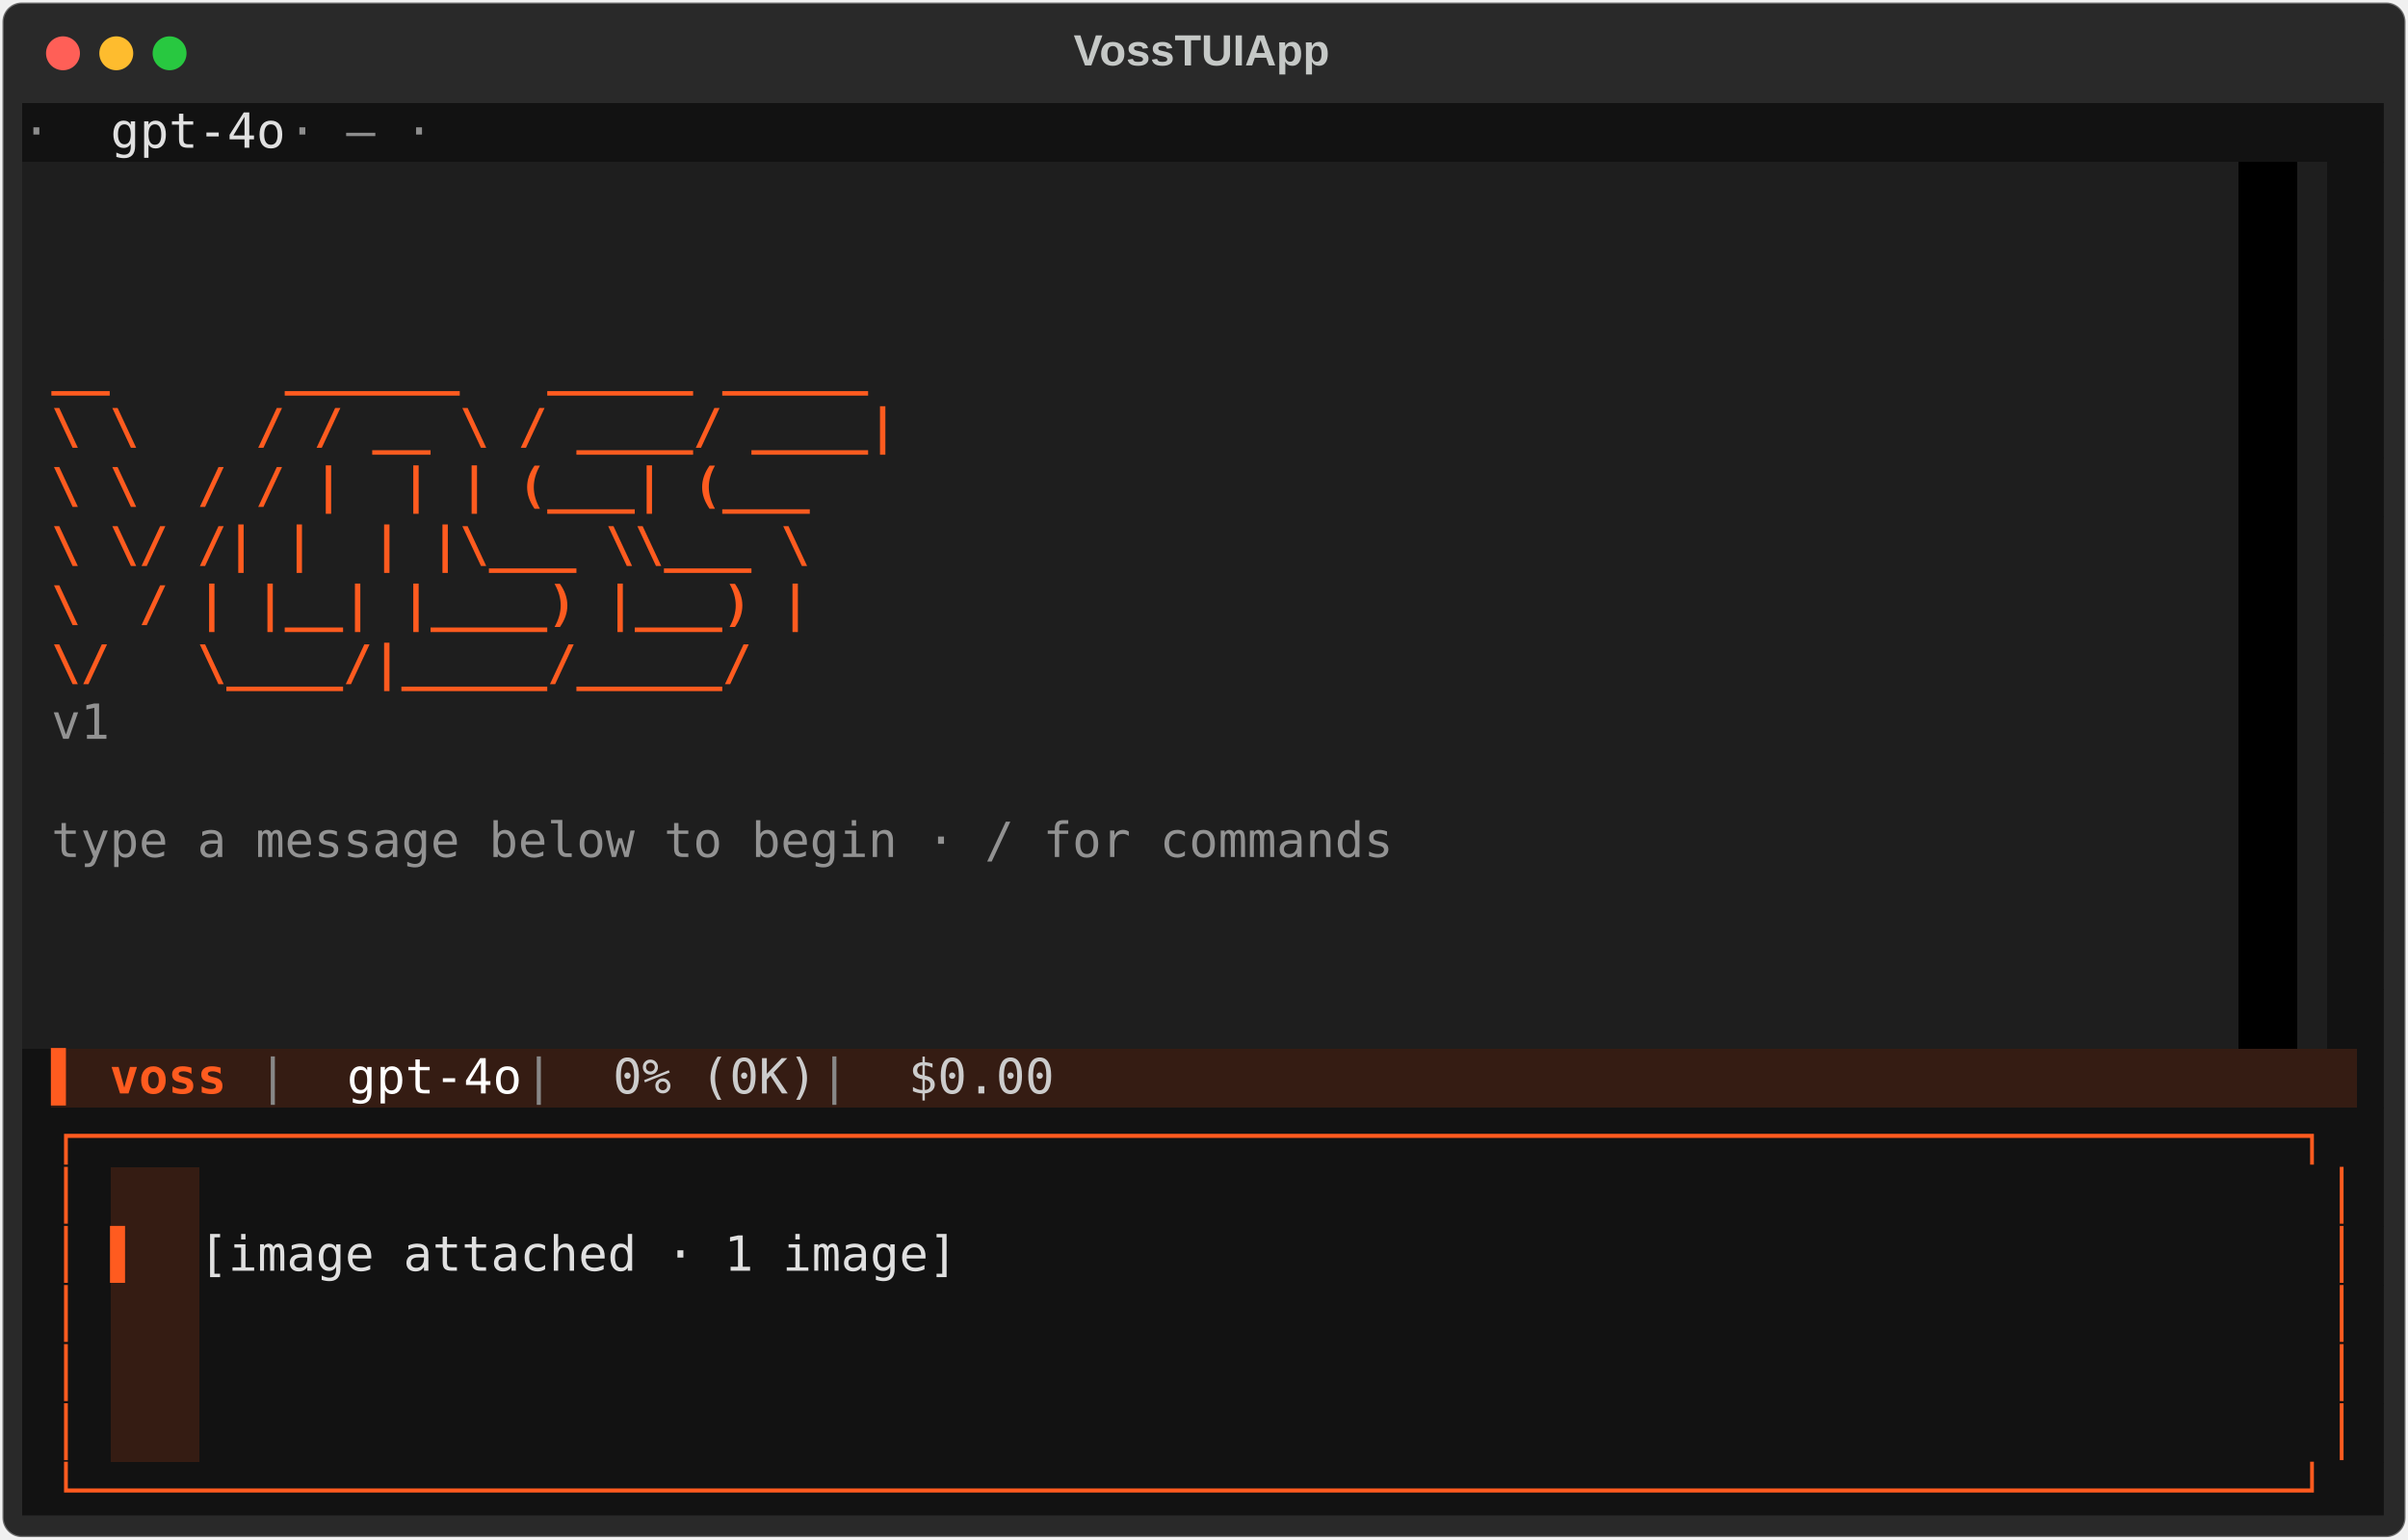
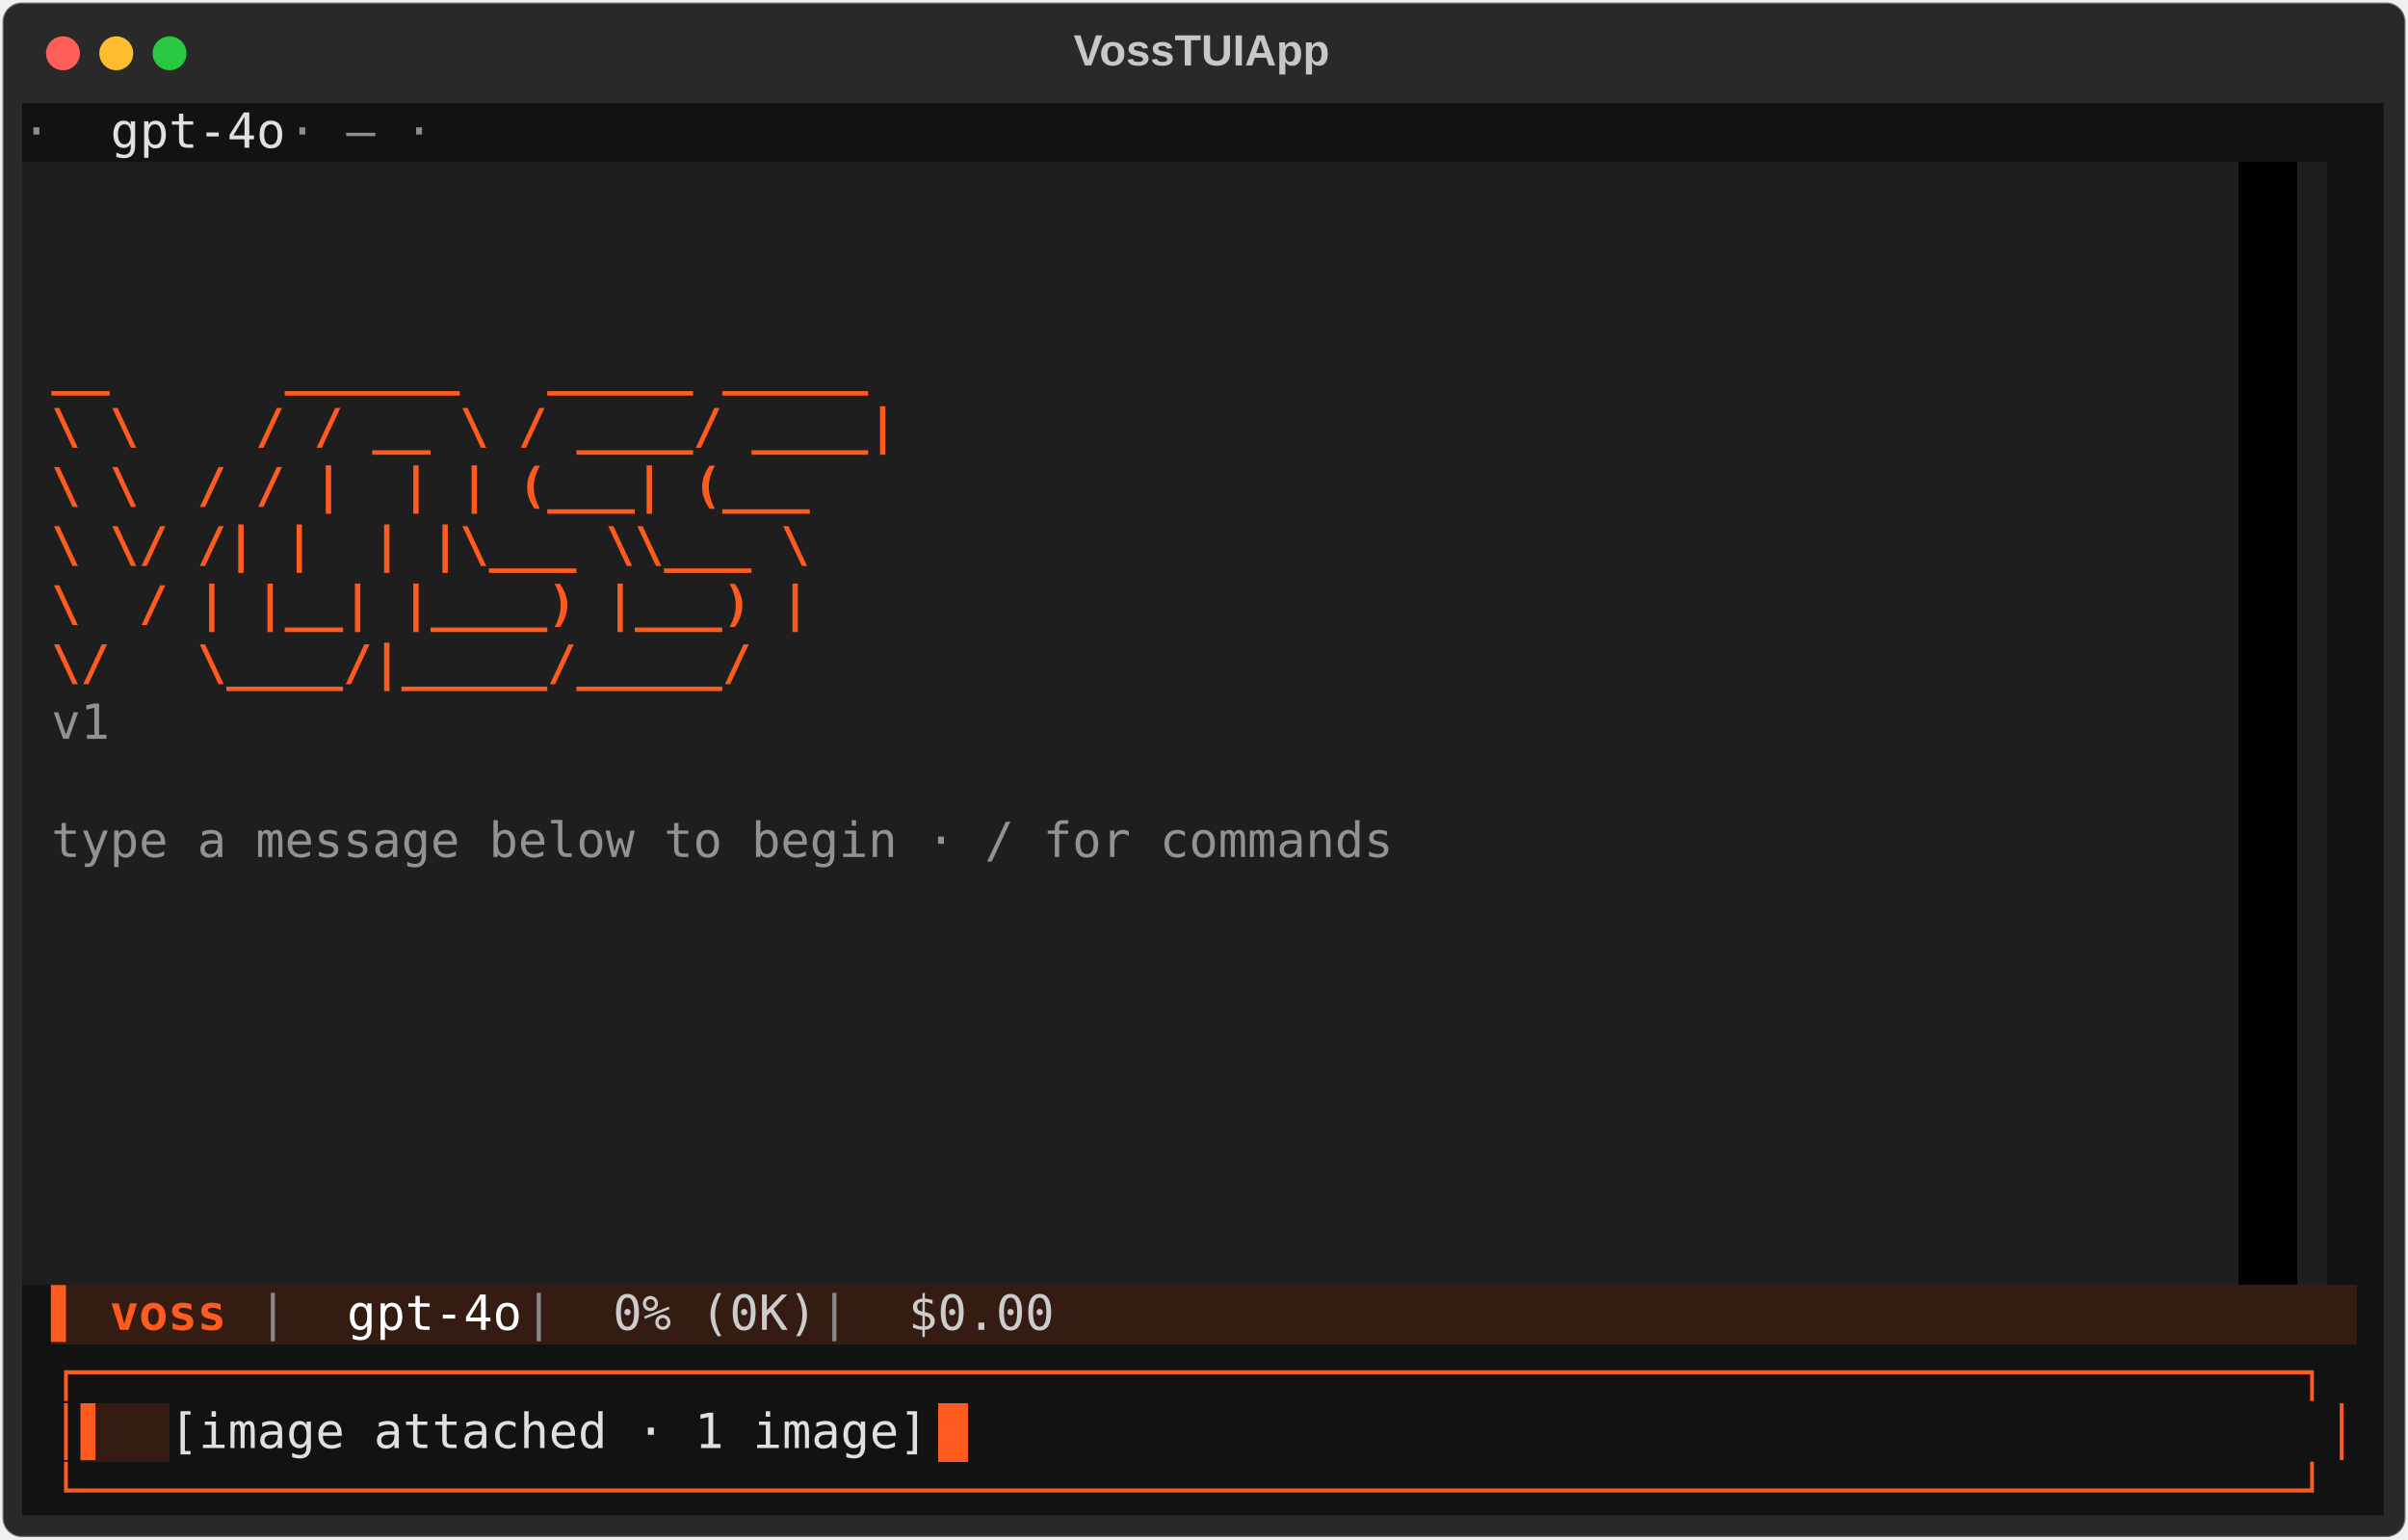
<svg xmlns="http://www.w3.org/2000/svg" class="rich-terminal" viewBox="0 0 994 635.6">
  <style>

    @font-face {
        font-family: "Fira Code";
        src: local("FiraCode-Regular"),
                url("https://cdnjs.cloudflare.com/ajax/libs/firacode/6.2.0/woff2/FiraCode-Regular.woff2") format("woff2"),
                url("https://cdnjs.cloudflare.com/ajax/libs/firacode/6.2.0/woff/FiraCode-Regular.woff") format("woff");
        font-style: normal;
        font-weight: 400;
    }
    @font-face {
        font-family: "Fira Code";
        src: local("FiraCode-Bold"),
                url("https://cdnjs.cloudflare.com/ajax/libs/firacode/6.2.0/woff2/FiraCode-Bold.woff2") format("woff2"),
                url("https://cdnjs.cloudflare.com/ajax/libs/firacode/6.2.0/woff/FiraCode-Bold.woff") format("woff");
        font-style: bold;
        font-weight: 700;
    }

    .terminal-matrix {
        font-family: Fira Code, monospace;
        font-size: 20px;
        line-height: 24.4px;
        font-variant-east-asian: full-width;
    }

    .terminal-title {
        font-size: 18px;
        font-weight: bold;
        font-family: arial;
    }

    .terminal-r1 { fill: #8d8d8d }
.terminal-r2 { fill: #e0e0e0 }
.terminal-r3 { fill: #c5c8c6 }
.terminal-r4 { fill: #ff5b1f;font-weight: bold }
.terminal-r5 { fill: #929292 }
.terminal-r6 { fill: #888888 }
.terminal-r7 { fill: #ffffff }
.terminal-r8 { fill: #cccccc }
.terminal-r9 { fill: #ff5b1f }
+ .terminal-r10 { fill: #121212 }
    </style>
  <defs>
    <clipPath id="terminal-clip-terminal">
      <rect x="0" y="0" width="975.0" height="584.6" />
    </clipPath>
    <clipPath id="terminal-line-0">
      <rect x="0" y="1.5" width="976" height="24.65" />
    </clipPath>
    <clipPath id="terminal-line-1">
      <rect x="0" y="25.9" width="976" height="24.65" />
    </clipPath>
    <clipPath id="terminal-line-2">
      <rect x="0" y="50.3" width="976" height="24.65" />
    </clipPath>
    <clipPath id="terminal-line-3">
      <rect x="0" y="74.7" width="976" height="24.65" />
    </clipPath>
    <clipPath id="terminal-line-4">
      <rect x="0" y="99.1" width="976" height="24.65" />
    </clipPath>
    <clipPath id="terminal-line-5">
      <rect x="0" y="123.5" width="976" height="24.65" />
    </clipPath>
    <clipPath id="terminal-line-6">
      <rect x="0" y="147.9" width="976" height="24.65" />
    </clipPath>
    <clipPath id="terminal-line-7">
      <rect x="0" y="172.3" width="976" height="24.65" />
    </clipPath>
    <clipPath id="terminal-line-8">
      <rect x="0" y="196.7" width="976" height="24.65" />
    </clipPath>
    <clipPath id="terminal-line-9">
      <rect x="0" y="221.1" width="976" height="24.65" />
    </clipPath>
    <clipPath id="terminal-line-10">
      <rect x="0" y="245.5" width="976" height="24.65" />
    </clipPath>
    <clipPath id="terminal-line-11">
      <rect x="0" y="269.9" width="976" height="24.65" />
    </clipPath>
    <clipPath id="terminal-line-12">
      <rect x="0" y="294.3" width="976" height="24.65" />
    </clipPath>
    <clipPath id="terminal-line-13">
      <rect x="0" y="318.7" width="976" height="24.65" />
    </clipPath>
    <clipPath id="terminal-line-14">
      <rect x="0" y="343.1" width="976" height="24.65" />
    </clipPath>
    <clipPath id="terminal-line-15">
      <rect x="0" y="367.5" width="976" height="24.65" />
    </clipPath>
    <clipPath id="terminal-line-16">
      <rect x="0" y="391.9" width="976" height="24.65" />
    </clipPath>
    <clipPath id="terminal-line-17">
      <rect x="0" y="416.3" width="976" height="24.65" />
    </clipPath>
    <clipPath id="terminal-line-18">
      <rect x="0" y="440.7" width="976" height="24.65" />
    </clipPath>
    <clipPath id="terminal-line-19">
      <rect x="0" y="465.1" width="976" height="24.65" />
    </clipPath>
    <clipPath id="terminal-line-20">
      <rect x="0" y="489.5" width="976" height="24.65" />
    </clipPath>
    <clipPath id="terminal-line-21">
      <rect x="0" y="513.9" width="976" height="24.65" />
    </clipPath>
    <clipPath id="terminal-line-22">
      <rect x="0" y="538.3" width="976" height="24.65" />
    </clipPath>
  </defs>
  <rect fill="#292929" stroke="rgba(255,255,255,0.35)" stroke-width="1" x="1" y="1" width="992" height="633.6" rx="8" />
  <text class="terminal-title" fill="#c5c8c6" text-anchor="middle" x="496" y="27">VossTUIApp</text>
  <g transform="translate(26,22)">
    <circle cx="0" cy="0" r="7" fill="#ff5f57" />
    <circle cx="22" cy="0" r="7" fill="#febc2e" />
    <circle cx="44" cy="0" r="7" fill="#28c840" />
  </g>
  <g transform="translate(9, 41)" clip-path="url(#terminal-clip-terminal)">
    <rect fill="#121212" x="0" y="1.5" width="36.6" height="24.65" shape-rendering="crispEdges" />
    <rect fill="#121212" x="36.6" y="1.5" width="73.2" height="24.65" shape-rendering="crispEdges" />
    <rect fill="#121212" x="109.8" y="1.5" width="85.4" height="24.65" shape-rendering="crispEdges" />
    <rect fill="#121212" x="195.2" y="1.5" width="780.8" height="24.65" shape-rendering="crispEdges" />
    <rect fill="#1e1e1e" x="0" y="25.9" width="12.2" height="24.65" shape-rendering="crispEdges" />
    <rect fill="#1e1e1e" x="12.2" y="25.9" width="902.8" height="24.65" shape-rendering="crispEdges" />
    <rect fill="#000000" x="915" y="25.9" width="24.4" height="24.65" shape-rendering="crispEdges" />
    <rect fill="#1e1e1e" x="939.4" y="25.9" width="12.2" height="24.65" shape-rendering="crispEdges" />
    <rect fill="#121212" x="951.6" y="25.9" width="24.4" height="24.65" shape-rendering="crispEdges" />
    <rect fill="#1e1e1e" x="0" y="50.3" width="12.2" height="24.65" shape-rendering="crispEdges" />
    <rect fill="#1e1e1e" x="12.2" y="50.3" width="902.8" height="24.65" shape-rendering="crispEdges" />
    <rect fill="#000000" x="915" y="50.3" width="24.4" height="24.65" shape-rendering="crispEdges" />
    <rect fill="#1e1e1e" x="939.4" y="50.3" width="12.2" height="24.65" shape-rendering="crispEdges" />
    <rect fill="#121212" x="951.6" y="50.3" width="24.4" height="24.65" shape-rendering="crispEdges" />
    <rect fill="#1e1e1e" x="0" y="74.7" width="12.2" height="24.65" shape-rendering="crispEdges" />
    <rect fill="#1e1e1e" x="12.2" y="74.7" width="902.8" height="24.65" shape-rendering="crispEdges" />
    <rect fill="#000000" x="915" y="74.7" width="24.4" height="24.65" shape-rendering="crispEdges" />
    <rect fill="#1e1e1e" x="939.4" y="74.7" width="12.2" height="24.65" shape-rendering="crispEdges" />
    <rect fill="#121212" x="951.6" y="74.7" width="24.4" height="24.65" shape-rendering="crispEdges" />
    <rect fill="#1e1e1e" x="0" y="99.1" width="12.2" height="24.65" shape-rendering="crispEdges" />
    <rect fill="#1e1e1e" x="12.2" y="99.1" width="658.8" height="24.65" shape-rendering="crispEdges" />
    <rect fill="#1e1e1e" x="671" y="99.1" width="244" height="24.65" shape-rendering="crispEdges" />
    <rect fill="#000000" x="915" y="99.1" width="24.4" height="24.65" shape-rendering="crispEdges" />
    <rect fill="#1e1e1e" x="939.4" y="99.1" width="12.2" height="24.65" shape-rendering="crispEdges" />
    <rect fill="#121212" x="951.6" y="99.1" width="24.4" height="24.65" shape-rendering="crispEdges" />
    <rect fill="#1e1e1e" x="0" y="123.5" width="12.2" height="24.65" shape-rendering="crispEdges" />
    <rect fill="#1e1e1e" x="12.2" y="123.5" width="658.8" height="24.65" shape-rendering="crispEdges" />
    <rect fill="#1e1e1e" x="671" y="123.5" width="244" height="24.65" shape-rendering="crispEdges" />
    <rect fill="#000000" x="915" y="123.5" width="24.4" height="24.65" shape-rendering="crispEdges" />
    <rect fill="#1e1e1e" x="939.4" y="123.5" width="12.2" height="24.65" shape-rendering="crispEdges" />
    <rect fill="#121212" x="951.6" y="123.5" width="24.4" height="24.65" shape-rendering="crispEdges" />
    <rect fill="#1e1e1e" x="0" y="147.9" width="12.2" height="24.65" shape-rendering="crispEdges" />
    <rect fill="#1e1e1e" x="12.2" y="147.9" width="646.6" height="24.65" shape-rendering="crispEdges" />
    <rect fill="#1e1e1e" x="658.8" y="147.9" width="256.2" height="24.65" shape-rendering="crispEdges" />
    <rect fill="#000000" x="915" y="147.9" width="24.4" height="24.65" shape-rendering="crispEdges" />
    <rect fill="#1e1e1e" x="939.4" y="147.9" width="12.2" height="24.65" shape-rendering="crispEdges" />
    <rect fill="#121212" x="951.6" y="147.9" width="24.4" height="24.65" shape-rendering="crispEdges" />
    <rect fill="#1e1e1e" x="0" y="172.3" width="12.2" height="24.65" shape-rendering="crispEdges" />
    <rect fill="#1e1e1e" x="12.2" y="172.3" width="658.8" height="24.65" shape-rendering="crispEdges" />
    <rect fill="#1e1e1e" x="671" y="172.3" width="244" height="24.65" shape-rendering="crispEdges" />
    <rect fill="#000000" x="915" y="172.3" width="24.4" height="24.65" shape-rendering="crispEdges" />
    <rect fill="#1e1e1e" x="939.4" y="172.3" width="12.2" height="24.65" shape-rendering="crispEdges" />
    <rect fill="#121212" x="951.6" y="172.3" width="24.4" height="24.65" shape-rendering="crispEdges" />
    <rect fill="#1e1e1e" x="0" y="196.7" width="12.2" height="24.65" shape-rendering="crispEdges" />
    <rect fill="#1e1e1e" x="12.2" y="196.7" width="658.8" height="24.65" shape-rendering="crispEdges" />
    <rect fill="#1e1e1e" x="671" y="196.7" width="244" height="24.65" shape-rendering="crispEdges" />
    <rect fill="#000000" x="915" y="196.7" width="24.4" height="24.65" shape-rendering="crispEdges" />
    <rect fill="#1e1e1e" x="939.4" y="196.7" width="12.2" height="24.65" shape-rendering="crispEdges" />
    <rect fill="#121212" x="951.6" y="196.7" width="24.4" height="24.65" shape-rendering="crispEdges" />
    <rect fill="#1e1e1e" x="0" y="221.1" width="12.2" height="24.65" shape-rendering="crispEdges" />
    <rect fill="#1e1e1e" x="12.2" y="221.1" width="658.8" height="24.65" shape-rendering="crispEdges" />
    <rect fill="#1e1e1e" x="671" y="221.1" width="244" height="24.65" shape-rendering="crispEdges" />
    <rect fill="#000000" x="915" y="221.1" width="24.4" height="24.65" shape-rendering="crispEdges" />
    <rect fill="#1e1e1e" x="939.4" y="221.1" width="12.2" height="24.65" shape-rendering="crispEdges" />
    <rect fill="#121212" x="951.6" y="221.1" width="24.4" height="24.65" shape-rendering="crispEdges" />
    <rect fill="#1e1e1e" x="0" y="245.5" width="12.2" height="24.65" shape-rendering="crispEdges" />
    <rect fill="#1e1e1e" x="12.2" y="245.5" width="500.2" height="24.65" shape-rendering="crispEdges" />
    <rect fill="#1e1e1e" x="512.4" y="245.5" width="402.6" height="24.65" shape-rendering="crispEdges" />
    <rect fill="#000000" x="915" y="245.5" width="24.4" height="24.65" shape-rendering="crispEdges" />
    <rect fill="#1e1e1e" x="939.4" y="245.5" width="12.2" height="24.65" shape-rendering="crispEdges" />
    <rect fill="#121212" x="951.6" y="245.5" width="24.4" height="24.65" shape-rendering="crispEdges" />
    <rect fill="#1e1e1e" x="0" y="269.9" width="12.2" height="24.65" shape-rendering="crispEdges" />
    <rect fill="#1e1e1e" x="12.2" y="269.9" width="902.8" height="24.65" shape-rendering="crispEdges" />
    <rect fill="#000000" x="915" y="269.9" width="24.4" height="24.65" shape-rendering="crispEdges" />
    <rect fill="#1e1e1e" x="939.4" y="269.9" width="12.2" height="24.65" shape-rendering="crispEdges" />
    <rect fill="#121212" x="951.6" y="269.9" width="24.4" height="24.65" shape-rendering="crispEdges" />
    <rect fill="#1e1e1e" x="0" y="294.3" width="12.2" height="24.65" shape-rendering="crispEdges" />
    <rect fill="#1e1e1e" x="12.2" y="294.3" width="768.6" height="24.65" shape-rendering="crispEdges" />
    <rect fill="#1e1e1e" x="780.8" y="294.3" width="134.2" height="24.65" shape-rendering="crispEdges" />
    <rect fill="#000000" x="915" y="294.3" width="24.4" height="24.65" shape-rendering="crispEdges" />
    <rect fill="#1e1e1e" x="939.4" y="294.3" width="12.2" height="24.65" shape-rendering="crispEdges" />
    <rect fill="#121212" x="951.6" y="294.3" width="24.4" height="24.65" shape-rendering="crispEdges" />
    <rect fill="#1e1e1e" x="0" y="318.7" width="12.2" height="24.65" shape-rendering="crispEdges" />
    <rect fill="#1e1e1e" x="12.2" y="318.7" width="902.8" height="24.65" shape-rendering="crispEdges" />
    <rect fill="#000000" x="915" y="318.7" width="24.4" height="24.65" shape-rendering="crispEdges" />
    <rect fill="#1e1e1e" x="939.4" y="318.7" width="12.2" height="24.65" shape-rendering="crispEdges" />
    <rect fill="#121212" x="951.6" y="318.7" width="24.4" height="24.65" shape-rendering="crispEdges" />
    <rect fill="#1e1e1e" x="0" y="343.1" width="12.2" height="24.65" shape-rendering="crispEdges" />
    <rect fill="#1e1e1e" x="12.2" y="343.1" width="902.8" height="24.65" shape-rendering="crispEdges" />
    <rect fill="#000000" x="915" y="343.1" width="24.4" height="24.65" shape-rendering="crispEdges" />
    <rect fill="#1e1e1e" x="939.4" y="343.1" width="12.2" height="24.65" shape-rendering="crispEdges" />
    <rect fill="#121212" x="951.6" y="343.1" width="24.4" height="24.65" shape-rendering="crispEdges" />
    <rect fill="#1e1e1e" x="0" y="367.5" width="12.2" height="24.65" shape-rendering="crispEdges" />
    <rect fill="#1e1e1e" x="12.2" y="367.5" width="902.8" height="24.65" shape-rendering="crispEdges" />
    <rect fill="#000000" x="915" y="367.5" width="24.4" height="24.65" shape-rendering="crispEdges" />
    <rect fill="#1e1e1e" x="939.4" y="367.5" width="12.2" height="24.65" shape-rendering="crispEdges" />
    <rect fill="#121212" x="951.6" y="367.5" width="24.4" height="24.65" shape-rendering="crispEdges" />
-     <rect fill="#121212" x="0" y="391.9" width="12.2" height="24.65" shape-rendering="crispEdges" />
-     <rect fill="#351c13" x="12.2" y="391.9" width="85.4" height="24.65" shape-rendering="crispEdges" />
-     <rect fill="#351c13" x="97.6" y="391.9" width="36.6" height="24.65" shape-rendering="crispEdges" />
-     <rect fill="#351c13" x="134.2" y="391.9" width="73.2" height="24.65" shape-rendering="crispEdges" />
-     <rect fill="#351c13" x="207.4" y="391.9" width="36.6" height="24.65" shape-rendering="crispEdges" />
-     <rect fill="#351c13" x="244" y="391.9" width="85.4" height="24.65" shape-rendering="crispEdges" />
-     <rect fill="#351c13" x="329.4" y="391.9" width="36.6" height="24.65" shape-rendering="crispEdges" />
-     <rect fill="#351c13" x="366" y="391.9" width="61" height="24.65" shape-rendering="crispEdges" />
-     <rect fill="#351c13" x="427" y="391.9" width="536.8" height="24.65" shape-rendering="crispEdges" />
-     <rect fill="#121212" x="963.8" y="391.9" width="12.2" height="24.65" shape-rendering="crispEdges" />
-     <rect fill="#121212" x="0" y="416.3" width="12.2" height="24.65" shape-rendering="crispEdges" />
-     <rect fill="#121212" x="12.2" y="416.3" width="951.6" height="24.65" shape-rendering="crispEdges" />
-     <rect fill="#121212" x="963.8" y="416.3" width="12.2" height="24.65" shape-rendering="crispEdges" />
-     <rect fill="#121212" x="0" y="440.7" width="12.2" height="24.65" shape-rendering="crispEdges" />
-     <rect fill="#121212" x="12.2" y="440.7" width="12.2" height="24.65" shape-rendering="crispEdges" />
-     <rect fill="#121212" x="24.4" y="440.7" width="12.2" height="24.65" shape-rendering="crispEdges" />
-     <rect fill="#351c13" x="36.6" y="440.7" width="36.6" height="24.65" shape-rendering="crispEdges" />
-     <rect fill="#121212" x="73.2" y="440.7" width="878.4" height="24.65" shape-rendering="crispEdges" />
-     <rect fill="#121212" x="951.6" y="440.7" width="12.2" height="24.65" shape-rendering="crispEdges" />
-     <rect fill="#121212" x="963.8" y="440.7" width="12.2" height="24.65" shape-rendering="crispEdges" />
-     <rect fill="#121212" x="0" y="465.1" width="12.2" height="24.65" shape-rendering="crispEdges" />
-     <rect fill="#121212" x="12.2" y="465.1" width="12.2" height="24.65" shape-rendering="crispEdges" />
-     <rect fill="#121212" x="24.4" y="465.1" width="12.2" height="24.65" shape-rendering="crispEdges" />
-     <rect fill="#351c13" x="36.6" y="465.1" width="36.6" height="24.65" shape-rendering="crispEdges" />
-     <rect fill="#121212" x="73.2" y="465.1" width="854" height="24.65" shape-rendering="crispEdges" />
-     <rect fill="#121212" x="927.2" y="465.1" width="24.4" height="24.65" shape-rendering="crispEdges" />
-     <rect fill="#121212" x="951.6" y="465.1" width="12.2" height="24.65" shape-rendering="crispEdges" />
-     <rect fill="#121212" x="963.8" y="465.1" width="12.2" height="24.65" shape-rendering="crispEdges" />
+     <rect fill="#1e1e1e" x="0" y="391.9" width="12.2" height="24.65" shape-rendering="crispEdges" />
+     <rect fill="#1e1e1e" x="12.2" y="391.9" width="902.8" height="24.65" shape-rendering="crispEdges" />
+     <rect fill="#000000" x="915" y="391.9" width="24.4" height="24.65" shape-rendering="crispEdges" />
+     <rect fill="#1e1e1e" x="939.4" y="391.9" width="12.2" height="24.65" shape-rendering="crispEdges" />
+     <rect fill="#121212" x="951.6" y="391.9" width="24.4" height="24.65" shape-rendering="crispEdges" />
+     <rect fill="#1e1e1e" x="0" y="416.3" width="12.2" height="24.65" shape-rendering="crispEdges" />
+     <rect fill="#1e1e1e" x="12.2" y="416.3" width="902.8" height="24.65" shape-rendering="crispEdges" />
+     <rect fill="#000000" x="915" y="416.3" width="24.4" height="24.65" shape-rendering="crispEdges" />
+     <rect fill="#1e1e1e" x="939.4" y="416.3" width="12.2" height="24.65" shape-rendering="crispEdges" />
+     <rect fill="#121212" x="951.6" y="416.3" width="24.4" height="24.65" shape-rendering="crispEdges" />
+     <rect fill="#1e1e1e" x="0" y="440.7" width="12.2" height="24.65" shape-rendering="crispEdges" />
+     <rect fill="#1e1e1e" x="12.2" y="440.7" width="902.8" height="24.65" shape-rendering="crispEdges" />
+     <rect fill="#000000" x="915" y="440.7" width="24.4" height="24.65" shape-rendering="crispEdges" />
+     <rect fill="#1e1e1e" x="939.4" y="440.7" width="12.2" height="24.65" shape-rendering="crispEdges" />
+     <rect fill="#121212" x="951.6" y="440.7" width="24.4" height="24.65" shape-rendering="crispEdges" />
+     <rect fill="#1e1e1e" x="0" y="465.1" width="12.2" height="24.65" shape-rendering="crispEdges" />
+     <rect fill="#1e1e1e" x="12.2" y="465.1" width="902.8" height="24.65" shape-rendering="crispEdges" />
+     <rect fill="#000000" x="915" y="465.1" width="24.4" height="24.65" shape-rendering="crispEdges" />
+     <rect fill="#1e1e1e" x="939.4" y="465.1" width="12.2" height="24.65" shape-rendering="crispEdges" />
+     <rect fill="#121212" x="951.6" y="465.1" width="24.4" height="24.65" shape-rendering="crispEdges" />
    <rect fill="#121212" x="0" y="489.5" width="12.2" height="24.65" shape-rendering="crispEdges" />
-     <rect fill="#121212" x="12.2" y="489.5" width="12.2" height="24.65" shape-rendering="crispEdges" />
-     <rect fill="#121212" x="24.4" y="489.5" width="12.2" height="24.65" shape-rendering="crispEdges" />
-     <rect fill="#351c13" x="36.6" y="489.5" width="36.6" height="24.65" shape-rendering="crispEdges" />
-     <rect fill="#121212" x="73.2" y="489.5" width="878.4" height="24.65" shape-rendering="crispEdges" />
-     <rect fill="#121212" x="951.6" y="489.5" width="12.2" height="24.65" shape-rendering="crispEdges" />
+     <rect fill="#351c13" x="12.2" y="489.5" width="85.4" height="24.65" shape-rendering="crispEdges" />
+     <rect fill="#351c13" x="97.6" y="489.5" width="36.6" height="24.65" shape-rendering="crispEdges" />
+     <rect fill="#351c13" x="134.2" y="489.5" width="73.2" height="24.65" shape-rendering="crispEdges" />
+     <rect fill="#351c13" x="207.4" y="489.5" width="36.6" height="24.65" shape-rendering="crispEdges" />
+     <rect fill="#351c13" x="244" y="489.5" width="85.4" height="24.65" shape-rendering="crispEdges" />
+     <rect fill="#351c13" x="329.4" y="489.5" width="36.6" height="24.65" shape-rendering="crispEdges" />
+     <rect fill="#351c13" x="366" y="489.5" width="61" height="24.65" shape-rendering="crispEdges" />
+     <rect fill="#351c13" x="427" y="489.5" width="536.8" height="24.65" shape-rendering="crispEdges" />
    <rect fill="#121212" x="963.8" y="489.5" width="12.2" height="24.65" shape-rendering="crispEdges" />
    <rect fill="#121212" x="0" y="513.9" width="12.2" height="24.65" shape-rendering="crispEdges" />
-     <rect fill="#121212" x="12.2" y="513.9" width="12.2" height="24.65" shape-rendering="crispEdges" />
-     <rect fill="#121212" x="24.4" y="513.9" width="12.2" height="24.65" shape-rendering="crispEdges" />
-     <rect fill="#351c13" x="36.6" y="513.9" width="36.6" height="24.65" shape-rendering="crispEdges" />
-     <rect fill="#121212" x="73.2" y="513.9" width="878.4" height="24.65" shape-rendering="crispEdges" />
-     <rect fill="#121212" x="951.6" y="513.9" width="12.2" height="24.65" shape-rendering="crispEdges" />
+     <rect fill="#121212" x="12.2" y="513.9" width="951.6" height="24.65" shape-rendering="crispEdges" />
    <rect fill="#121212" x="963.8" y="513.9" width="12.2" height="24.65" shape-rendering="crispEdges" />
    <rect fill="#121212" x="0" y="538.3" width="12.2" height="24.65" shape-rendering="crispEdges" />
    <rect fill="#121212" x="12.2" y="538.3" width="12.2" height="24.65" shape-rendering="crispEdges" />
-     <rect fill="#121212" x="24.4" y="538.3" width="12.2" height="24.65" shape-rendering="crispEdges" />
-     <rect fill="#351c13" x="36.6" y="538.3" width="36.6" height="24.65" shape-rendering="crispEdges" />
-     <rect fill="#121212" x="73.2" y="538.3" width="878.4" height="24.65" shape-rendering="crispEdges" />
+     <rect fill="#351c13" x="24.4" y="538.3" width="36.6" height="24.65" shape-rendering="crispEdges" />
+     <rect fill="#121212" x="61" y="538.3" width="317.2" height="24.65" shape-rendering="crispEdges" />
+     <rect fill="#ff5b1f" x="378.2" y="538.3" width="12.2" height="24.65" shape-rendering="crispEdges" />
+     <rect fill="#121212" x="390.4" y="538.3" width="549" height="24.65" shape-rendering="crispEdges" />
+     <rect fill="#121212" x="939.4" y="538.3" width="12.2" height="24.65" shape-rendering="crispEdges" />
    <rect fill="#121212" x="951.6" y="538.3" width="12.2" height="24.65" shape-rendering="crispEdges" />
    <rect fill="#121212" x="963.8" y="538.3" width="12.2" height="24.65" shape-rendering="crispEdges" />
    <rect fill="#121212" x="0" y="562.7" width="12.2" height="24.65" shape-rendering="crispEdges" />
    <rect fill="#121212" x="12.2" y="562.7" width="951.6" height="24.65" shape-rendering="crispEdges" />
    <rect fill="#121212" x="963.8" y="562.7" width="12.2" height="24.65" shape-rendering="crispEdges" />
    <g class="terminal-matrix">
      <text class="terminal-r1" x="0" y="20" textLength="36.6" clip-path="url(#terminal-line-0)"> · </text>
      <text class="terminal-r2" x="36.6" y="20" textLength="73.2" clip-path="url(#terminal-line-0)">gpt-4o</text>
      <text class="terminal-r1" x="109.8" y="20" textLength="85.4" clip-path="url(#terminal-line-0)"> · — · </text>
      <text class="terminal-r3" x="976" y="20" textLength="12.2" clip-path="url(#terminal-line-0)">
</text>
      <text class="terminal-r3" x="976" y="44.4" textLength="12.2" clip-path="url(#terminal-line-1)">
</text>
      <text class="terminal-r3" x="976" y="68.8" textLength="12.2" clip-path="url(#terminal-line-2)">
</text>
      <text class="terminal-r3" x="976" y="93.2" textLength="12.2" clip-path="url(#terminal-line-3)">
</text>
      <text class="terminal-r4" x="12.2" y="117.6" textLength="658.8" clip-path="url(#terminal-line-4)">                          __      ______   _____ _____</text>
      <text class="terminal-r3" x="976" y="117.6" textLength="12.2" clip-path="url(#terminal-line-4)">
</text>
      <text class="terminal-r4" x="12.2" y="142" textLength="658.8" clip-path="url(#terminal-line-5)">                         \ \    / / __ \ / ____/ ____|</text>
      <text class="terminal-r3" x="976" y="142" textLength="12.2" clip-path="url(#terminal-line-5)">
</text>
      <text class="terminal-r4" x="12.2" y="166.4" textLength="646.6" clip-path="url(#terminal-line-6)">                           \ \  / / |  | | (___| (___</text>
      <text class="terminal-r3" x="976" y="166.4" textLength="12.2" clip-path="url(#terminal-line-6)">
</text>
      <text class="terminal-r4" x="12.2" y="190.8" textLength="658.8" clip-path="url(#terminal-line-7)">                            \ \/ /| |  | |\___ \\___ \</text>
      <text class="terminal-r3" x="976" y="190.8" textLength="12.2" clip-path="url(#terminal-line-7)">
</text>
      <text class="terminal-r4" x="12.2" y="215.2" textLength="658.8" clip-path="url(#terminal-line-8)">                            \  / | |__| |____) |___) |</text>
      <text class="terminal-r3" x="976" y="215.2" textLength="12.2" clip-path="url(#terminal-line-8)">
</text>
      <text class="terminal-r4" x="12.2" y="239.6" textLength="658.8" clip-path="url(#terminal-line-9)">                              \/   \____/|_____/_____/</text>
      <text class="terminal-r3" x="976" y="239.6" textLength="12.2" clip-path="url(#terminal-line-9)">
</text>
      <text class="terminal-r5" x="12.2" y="264" textLength="500.2" clip-path="url(#terminal-line-10)">                                       v1</text>
      <text class="terminal-r3" x="976" y="264" textLength="12.2" clip-path="url(#terminal-line-10)">
</text>
      <text class="terminal-r3" x="976" y="288.4" textLength="12.2" clip-path="url(#terminal-line-11)">
</text>
      <text class="terminal-r5" x="12.2" y="312.8" textLength="768.6" clip-path="url(#terminal-line-12)">                 type a message below to begin · / for commands</text>
      <text class="terminal-r3" x="976" y="312.8" textLength="12.2" clip-path="url(#terminal-line-12)">
</text>
      <text class="terminal-r3" x="976" y="337.2" textLength="12.2" clip-path="url(#terminal-line-13)">
</text>
      <text class="terminal-r3" x="976" y="361.6" textLength="12.2" clip-path="url(#terminal-line-14)">
</text>
      <text class="terminal-r3" x="976" y="386" textLength="12.2" clip-path="url(#terminal-line-15)">
</text>
-       <text class="terminal-r4" x="12.2" y="410.4" textLength="85.4" clip-path="url(#terminal-line-16)"> ▌ voss</text>
-       <text class="terminal-r6" x="97.6" y="410.4" textLength="36.6" clip-path="url(#terminal-line-16)"> | </text>
-       <text class="terminal-r7" x="134.2" y="410.4" textLength="73.2" clip-path="url(#terminal-line-16)">gpt-4o</text>
-       <text class="terminal-r6" x="207.4" y="410.4" textLength="36.6" clip-path="url(#terminal-line-16)"> | </text>
-       <text class="terminal-r8" x="244" y="410.4" textLength="85.4" clip-path="url(#terminal-line-16)">0% (0K)</text>
-       <text class="terminal-r6" x="329.4" y="410.4" textLength="36.6" clip-path="url(#terminal-line-16)"> | </text>
-       <text class="terminal-r8" x="366" y="410.4" textLength="61" clip-path="url(#terminal-line-16)">$0.00</text>
      <text class="terminal-r3" x="976" y="410.4" textLength="12.2" clip-path="url(#terminal-line-16)">
</text>
-       <text class="terminal-r9" x="12.2" y="434.8" textLength="951.6" clip-path="url(#terminal-line-17)">┌────────────────────────────────────────────────────────────────────────────┐</text>
      <text class="terminal-r3" x="976" y="434.8" textLength="12.2" clip-path="url(#terminal-line-17)">
</text>
-       <text class="terminal-r9" x="12.2" y="459.2" textLength="12.2" clip-path="url(#terminal-line-18)">│</text>
-       <text class="terminal-r9" x="951.6" y="459.2" textLength="12.2" clip-path="url(#terminal-line-18)">│</text>
      <text class="terminal-r3" x="976" y="459.2" textLength="12.2" clip-path="url(#terminal-line-18)">
</text>
-       <text class="terminal-r9" x="12.2" y="483.6" textLength="12.2" clip-path="url(#terminal-line-19)">│</text>
-       <text class="terminal-r4" x="36.6" y="483.6" textLength="36.6" clip-path="url(#terminal-line-19)">▌  </text>
-       <text class="terminal-r2" x="73.2" y="483.6" textLength="854" clip-path="url(#terminal-line-19)">[image attached · 1 image]                                            </text>
-       <text class="terminal-r9" x="951.6" y="483.6" textLength="12.2" clip-path="url(#terminal-line-19)">│</text>
      <text class="terminal-r3" x="976" y="483.6" textLength="12.2" clip-path="url(#terminal-line-19)">
</text>
-       <text class="terminal-r9" x="12.2" y="508" textLength="12.2" clip-path="url(#terminal-line-20)">│</text>
-       <text class="terminal-r9" x="951.6" y="508" textLength="12.2" clip-path="url(#terminal-line-20)">│</text>
+       <text class="terminal-r4" x="12.2" y="508" textLength="85.4" clip-path="url(#terminal-line-20)"> ▌ voss</text>
+       <text class="terminal-r6" x="97.6" y="508" textLength="36.6" clip-path="url(#terminal-line-20)"> | </text>
+       <text class="terminal-r7" x="134.2" y="508" textLength="73.2" clip-path="url(#terminal-line-20)">gpt-4o</text>
+       <text class="terminal-r6" x="207.4" y="508" textLength="36.6" clip-path="url(#terminal-line-20)"> | </text>
+       <text class="terminal-r8" x="244" y="508" textLength="85.4" clip-path="url(#terminal-line-20)">0% (0K)</text>
+       <text class="terminal-r6" x="329.4" y="508" textLength="36.6" clip-path="url(#terminal-line-20)"> | </text>
+       <text class="terminal-r8" x="366" y="508" textLength="61" clip-path="url(#terminal-line-20)">$0.00</text>
      <text class="terminal-r3" x="976" y="508" textLength="12.2" clip-path="url(#terminal-line-20)">
</text>
-       <text class="terminal-r9" x="12.2" y="532.4" textLength="12.2" clip-path="url(#terminal-line-21)">│</text>
-       <text class="terminal-r9" x="951.6" y="532.4" textLength="12.2" clip-path="url(#terminal-line-21)">│</text>
+       <text class="terminal-r9" x="12.2" y="532.4" textLength="951.6" clip-path="url(#terminal-line-21)">┌────────────────────────────────────────────────────────────────────────────┐</text>
      <text class="terminal-r3" x="976" y="532.4" textLength="12.2" clip-path="url(#terminal-line-21)">
</text>
      <text class="terminal-r9" x="12.2" y="556.8" textLength="12.2" clip-path="url(#terminal-line-22)">│</text>
+       <text class="terminal-r4" x="24.4" y="556.8" textLength="36.6" clip-path="url(#terminal-line-22)">▌  </text>
+       <text class="terminal-r2" x="61" y="556.8" textLength="317.2" clip-path="url(#terminal-line-22)">[image attached · 1 image]</text>
      <text class="terminal-r9" x="951.6" y="556.8" textLength="12.2" clip-path="url(#terminal-line-22)">│</text>
      <text class="terminal-r3" x="976" y="556.8" textLength="12.2" clip-path="url(#terminal-line-22)">
</text>
      <text class="terminal-r9" x="12.2" y="581.2" textLength="951.6" clip-path="url(#terminal-line-23)">└────────────────────────────────────────────────────────────────────────────┘</text>
    </g>
  </g>
</svg>
